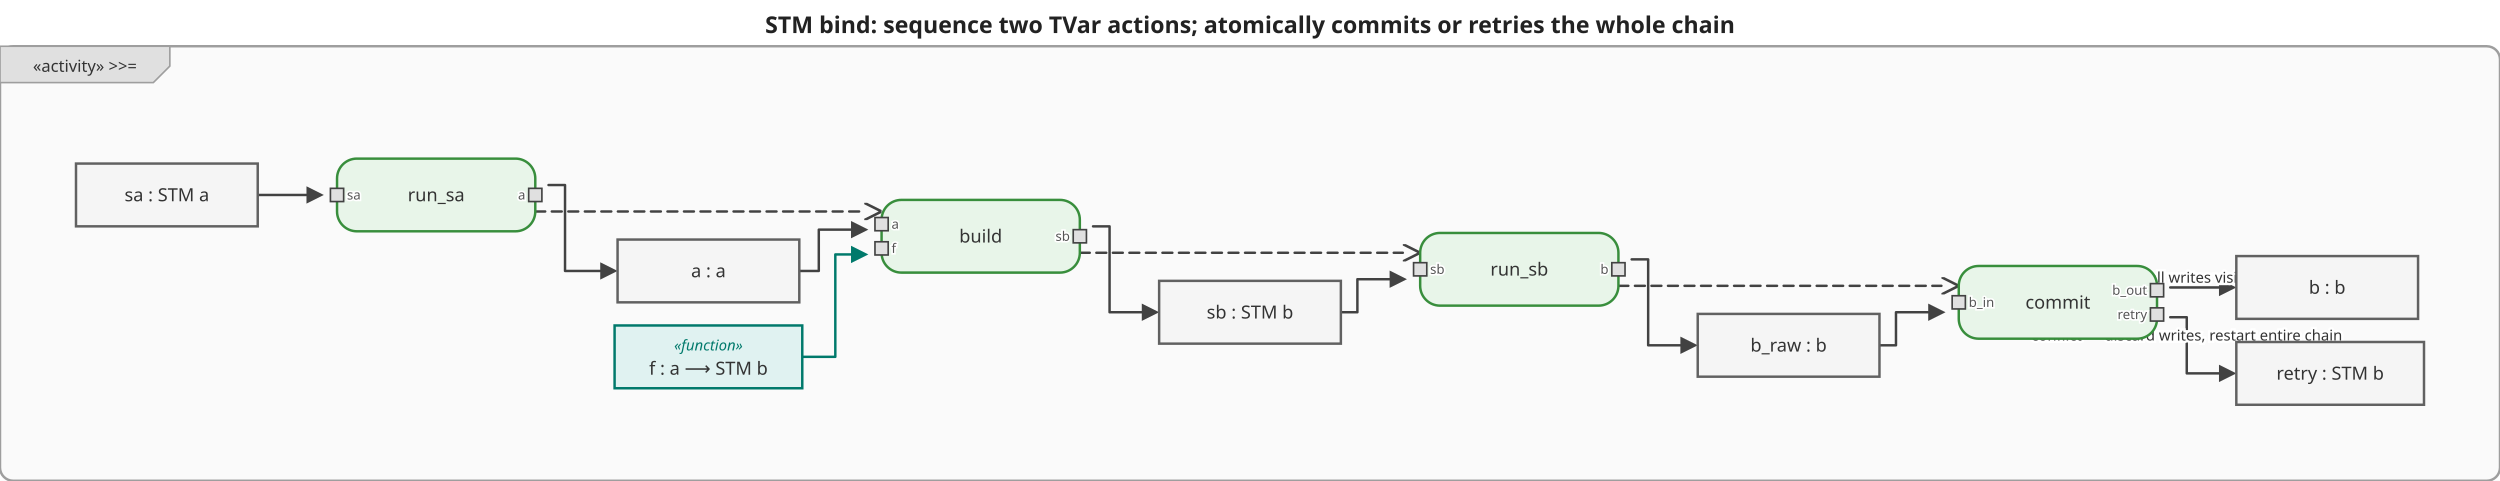
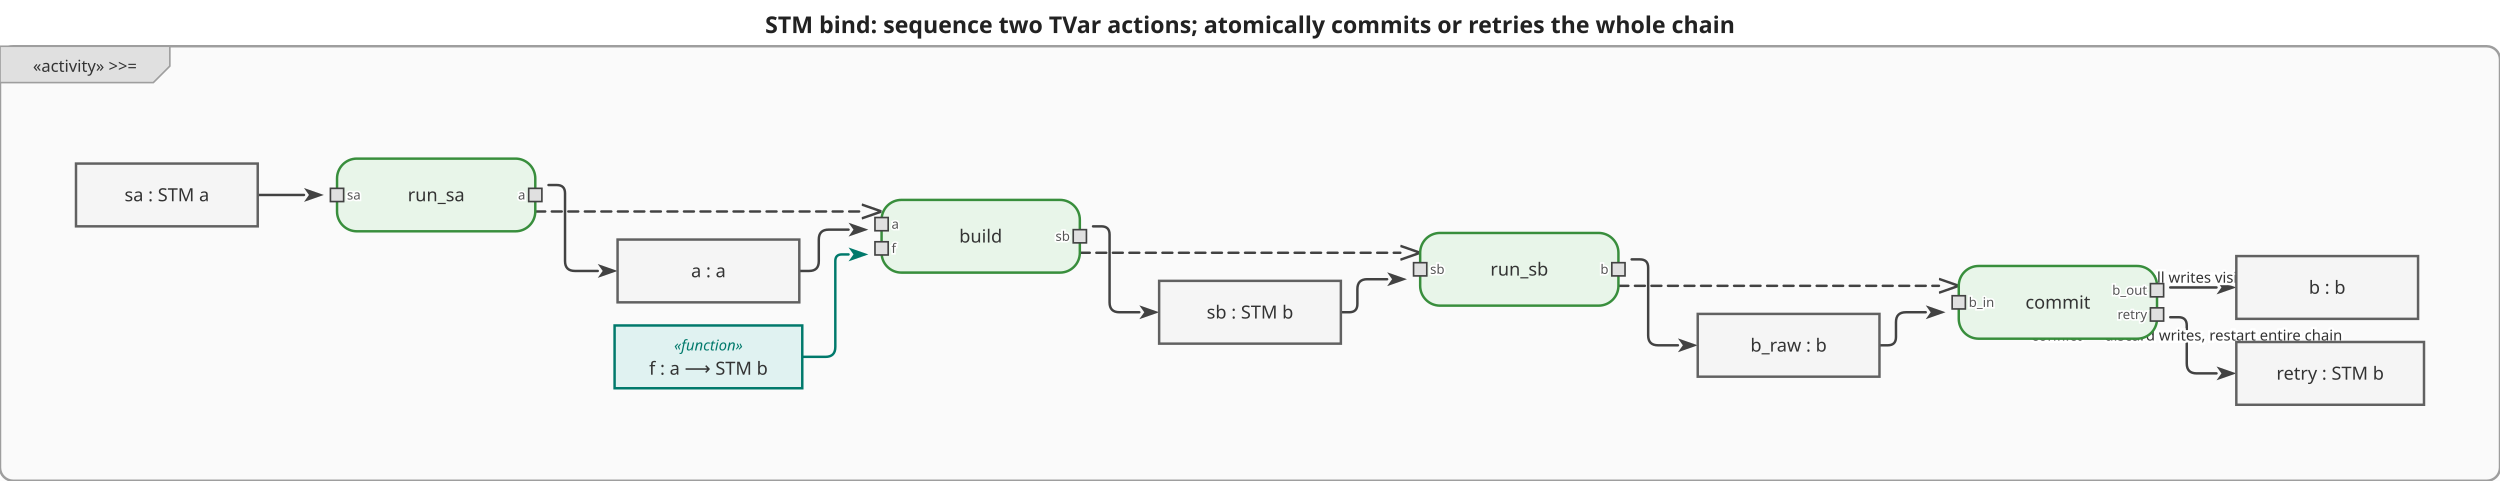
<svg xmlns="http://www.w3.org/2000/svg" viewBox="0 0 1513.2 291" width="1513.2" height="291">
  <defs>
-     <marker id="arrowFilled" viewBox="0 0 10 10" refX="0" refY="5" markerWidth="7" markerHeight="7" orient="auto-start-reverse">
-       <path d="M0,0 L10,5 L0,10 z" fill="#424242" />
+     <marker id="arrowFilled" viewBox="0 0 10 10" refX="0" refY="5" markerWidth="8" markerHeight="8" orient="auto-start-reverse">
+       <path d="M0,1.5 L10,5 L0,8.5 L2.5,5 Z" fill="#424242" />
    </marker>
-     <marker id="arrowOpen" viewBox="0 0 10 10" refX="0" refY="5" markerWidth="7" markerHeight="7" orient="auto-start-reverse">
-       <path d="M0,0 L10,5 L0,10" fill="none" stroke="#424242" stroke-width="1.5" />
+     <marker id="arrowOpen" viewBox="0 0 10 10" refX="0" refY="5" markerWidth="8" markerHeight="8" orient="auto-start-reverse">
+       <path d="M0,1.5 L10,5 L0,8.5" fill="none" stroke="#424242" stroke-width="1.25" />
    </marker>
-     <marker id="arrowHof" viewBox="0 0 10 10" refX="0" refY="5" markerWidth="7" markerHeight="7" orient="auto-start-reverse">
-       <path d="M0,0 L10,5 L0,10 z" fill="#00796b" />
+     <marker id="arrowHof" viewBox="0 0 10 10" refX="0" refY="5" markerWidth="8" markerHeight="8" orient="auto-start-reverse">
+       <path d="M0,1.5 L10,5 L0,8.5 L2.5,5 Z" fill="#00796b" />
    </marker>
  </defs>
  <rect width="1513.2" height="291" fill="white" />
  <text x="756.6" y="20" text-anchor="middle" font-size="14" font-weight="bold" font-family="sans-serif" fill="#222">STM bind: sequence two TVar actions; atomically commits or retries the whole chain</text>
  <g transform="translate(0,28)">
    <rect x="0" y="0" width="1513.2" height="263" rx="8" fill="#fafafa" stroke="#9e9e9e" stroke-width="1.5" />
    <g class="activity-frame-tab">
      <path d="M0,0 L102.8,0 L102.8,12 L92.8,22 L0,22 Z" fill="#e0e0e0" stroke="#9e9e9e" stroke-width="1" />
      <text x="51.4" y="12" text-anchor="middle" font-size="10" font-family="sans-serif" dominant-baseline="middle" fill="#333">«activity» &gt;&gt;=</text>
    </g>
    <g class="edge">
-       <path d="M156.0,90.0 L185.5,90.0" fill="none" stroke="#424242" stroke-width="1.5" stroke-linejoin="round" stroke-linecap="round" marker-end="url(#arrowFilled)" />
+       <path d="M156.0,90.0 L184.0,90.0" fill="none" stroke="#424242" stroke-width="1.5" stroke-linejoin="round" stroke-linecap="round" marker-end="url(#arrowFilled)" />
    </g>
    <g class="edge">
-       <path d="M332.0,84.0 L342.0,84.0 L342.0,136.0 L363.3,136.0" fill="none" stroke="#424242" stroke-width="1.5" stroke-linejoin="round" stroke-linecap="round" marker-end="url(#arrowFilled)" />
+       <path d="M332.0,84.0 L337.0,84.0 Q342.0,84.0 342.0,89.0 L342.0,130.0 Q342.0,136.0 348.0,136.0 L361.8,136.0" fill="none" stroke="#424242" stroke-width="1.5" stroke-linejoin="round" stroke-linecap="round" marker-end="url(#arrowFilled)" />
    </g>
    <g class="edge">
-       <path d="M483.8,136.0 L495.6,136.0 L495.6,111.0 L515.1,111.0" fill="none" stroke="#424242" stroke-width="1.5" stroke-linejoin="round" stroke-linecap="round" marker-end="url(#arrowFilled)" />
+       <path d="M483.8,136.0 L489.7,136.0 Q495.6,136.0 495.6,130.1 L495.6,117.0 Q495.6,111.0 501.6,111.0 L513.6,111.0" fill="none" stroke="#424242" stroke-width="1.5" stroke-linejoin="round" stroke-linecap="round" marker-end="url(#arrowFilled)" />
    </g>
    <g class="edge hof-edge">
-       <path d="M485.6,188.0 L505.6,188.0 L505.6,126.0 L515.1,126.0" fill="none" stroke="#00796b" stroke-width="1.5" stroke-linejoin="round" stroke-linecap="round" marker-end="url(#arrowHof)" />
+       <path d="M485.6,188.0 L499.6,188.0 Q505.6,188.0 505.6,182.0 L505.6,130.0 Q505.6,126.0 509.6,126.0 L513.6,126.0" fill="none" stroke="#00796b" stroke-width="1.5" stroke-linejoin="round" stroke-linecap="round" marker-end="url(#arrowHof)" />
    </g>
    <g class="edge">
-       <path d="M661.6,109.0 L671.6,109.0 L671.6,161.0 L691.1,161.0" fill="none" stroke="#424242" stroke-width="1.5" stroke-linejoin="round" stroke-linecap="round" marker-end="url(#arrowFilled)" />
+       <path d="M661.6,109.0 L666.6,109.0 Q671.6,109.0 671.6,114.0 L671.6,155.0 Q671.6,161.0 677.6,161.0 L689.6,161.0" fill="none" stroke="#424242" stroke-width="1.5" stroke-linejoin="round" stroke-linecap="round" marker-end="url(#arrowFilled)" />
    </g>
    <g class="edge">
-       <path d="M811.6,161.0 L821.6,161.0 L821.6,141.0 L841.1,141.0" fill="none" stroke="#424242" stroke-width="1.5" stroke-linejoin="round" stroke-linecap="round" marker-end="url(#arrowFilled)" />
+       <path d="M811.6,161.0 L816.6,161.0 Q821.6,161.0 821.6,156.0 L821.6,147.0 Q821.6,141.0 827.6,141.0 L839.6,141.0" fill="none" stroke="#424242" stroke-width="1.5" stroke-linejoin="round" stroke-linecap="round" marker-end="url(#arrowFilled)" />
    </g>
    <g class="edge">
-       <path d="M987.6,129.0 L997.6,129.0 L997.6,181.0 L1017.1,181.0" fill="none" stroke="#424242" stroke-width="1.5" stroke-linejoin="round" stroke-linecap="round" marker-end="url(#arrowFilled)" />
+       <path d="M987.6,129.0 L992.6,129.0 Q997.6,129.0 997.6,134.0 L997.6,175.0 Q997.6,181.0 1003.6,181.0 L1015.6,181.0" fill="none" stroke="#424242" stroke-width="1.5" stroke-linejoin="round" stroke-linecap="round" marker-end="url(#arrowFilled)" />
    </g>
    <g class="edge">
-       <path d="M1137.6,181.0 L1147.6,181.0 L1147.6,161.0 L1167.1,161.0" fill="none" stroke="#424242" stroke-width="1.5" stroke-linejoin="round" stroke-linecap="round" marker-end="url(#arrowFilled)" />
+       <path d="M1137.6,181.0 L1142.6,181.0 Q1147.6,181.0 1147.6,176.0 L1147.6,167.0 Q1147.6,161.0 1153.6,161.0 L1165.6,161.0" fill="none" stroke="#424242" stroke-width="1.5" stroke-linejoin="round" stroke-linecap="round" marker-end="url(#arrowFilled)" />
    </g>
    <g class="edge">
-       <path d="M1313.6,146.0 L1343.1,146.0" fill="none" stroke="#424242" stroke-width="1.5" stroke-linejoin="round" stroke-linecap="round" marker-end="url(#arrowFilled)" />
+       <path d="M1313.6,146.0 L1341.6,146.0" fill="none" stroke="#424242" stroke-width="1.5" stroke-linejoin="round" stroke-linecap="round" marker-end="url(#arrowFilled)" />
      <text x="1333.6" y="140" text-anchor="middle" dominant-baseline="middle" font-size="9" font-family="sans-serif" fill="#333" stroke="white" stroke-width="3" paint-order="stroke fill">commit — all writes visible atomically</text>
    </g>
    <g class="edge">
-       <path d="M1313.6,164.0 L1323.6,164.0 L1323.6,198.0 L1343.1,198.0" fill="none" stroke="#424242" stroke-width="1.5" stroke-linejoin="round" stroke-linecap="round" marker-end="url(#arrowFilled)" />
+       <path d="M1313.6,164.0 L1318.6,164.0 Q1323.6,164.0 1323.6,169.0 L1323.6,192.0 Q1323.6,198.0 1329.6,198.0 L1341.6,198.0" fill="none" stroke="#424242" stroke-width="1.5" stroke-linejoin="round" stroke-linecap="round" marker-end="url(#arrowFilled)" />
      <text x="1323.6" y="175" text-anchor="middle" dominant-baseline="middle" font-size="9" font-family="sans-serif" fill="#333" stroke="white" stroke-width="3" paint-order="stroke fill">conflict — discard writes, restart entire chain</text>
    </g>
    <g class="edge">
-       <path d="M324.0,100.0 L523.1,100.0" fill="none" stroke="#424242" stroke-width="1.5" stroke-linejoin="round" stroke-linecap="round" marker-end="url(#arrowOpen)" stroke-dasharray="6,4" />
+       <path d="M324.0,100.0 L521.6,100.0" fill="none" stroke="#424242" stroke-width="1.5" stroke-linejoin="round" stroke-linecap="round" marker-end="url(#arrowOpen)" stroke-dasharray="6,4" />
    </g>
    <g class="edge">
-       <path d="M653.6,125.0 L849.1,125.0" fill="none" stroke="#424242" stroke-width="1.5" stroke-linejoin="round" stroke-linecap="round" marker-end="url(#arrowOpen)" stroke-dasharray="6,4" />
+       <path d="M653.6,125.0 L847.6,125.0" fill="none" stroke="#424242" stroke-width="1.5" stroke-linejoin="round" stroke-linecap="round" marker-end="url(#arrowOpen)" stroke-dasharray="6,4" />
    </g>
    <g class="edge">
-       <path d="M979.6,145.0 L1175.1,145.0" fill="none" stroke="#424242" stroke-width="1.5" stroke-linejoin="round" stroke-linecap="round" marker-end="url(#arrowOpen)" stroke-dasharray="6,4" />
+       <path d="M979.6,145.0 L1173.6,145.0" fill="none" stroke="#424242" stroke-width="1.5" stroke-linejoin="round" stroke-linecap="round" marker-end="url(#arrowOpen)" stroke-dasharray="6,4" />
    </g>
    <g class="action-node">
      <rect x="204" y="68" width="120" height="44" rx="12" fill="#e8f5e9" stroke="#388e3c" stroke-width="1.5" />
      <text class="action-label" x="264" y="90" text-anchor="middle" font-size="11" font-family="sans-serif" dominant-baseline="middle" fill="#333">run_sa</text>
      <g class="pin pin-in">
        <rect x="200" y="86" width="8" height="8" fill="#e0e0e0" stroke="#424242" stroke-width="1" />
        <text x="210" y="90" text-anchor="start" font-size="8" font-family="sans-serif" dominant-baseline="middle" fill="#555" stroke="white" stroke-width="2" paint-order="stroke fill">sa</text>
      </g>
      <g class="pin pin-out">
        <rect x="320" y="86" width="8" height="8" fill="#e0e0e0" stroke="#424242" stroke-width="1" />
        <text x="318" y="90" text-anchor="end" font-size="8" font-family="sans-serif" dominant-baseline="middle" fill="#555" stroke="white" stroke-width="2" paint-order="stroke fill">a</text>
      </g>
    </g>
    <g class="action-node">
      <rect x="533.6" y="93" width="120" height="44" rx="12" fill="#e8f5e9" stroke="#388e3c" stroke-width="1.5" />
      <text class="action-label" x="593.6" y="115" text-anchor="middle" font-size="11" font-family="sans-serif" dominant-baseline="middle" fill="#333">build</text>
      <g class="pin pin-in">
        <rect x="529.6" y="103.667" width="8" height="8" fill="#e0e0e0" stroke="#424242" stroke-width="1" />
        <text x="539.6" y="107.667" text-anchor="start" font-size="8" font-family="sans-serif" dominant-baseline="middle" fill="#555" stroke="white" stroke-width="2" paint-order="stroke fill">a</text>
      </g>
      <g class="pin pin-in">
        <rect x="529.6" y="118.333" width="8" height="8" fill="#e0e0e0" stroke="#424242" stroke-width="1" />
        <text x="539.6" y="122.333" text-anchor="start" font-size="8" font-family="sans-serif" dominant-baseline="middle" fill="#555" stroke="white" stroke-width="2" paint-order="stroke fill">f</text>
      </g>
      <g class="pin pin-out">
        <rect x="649.6" y="111" width="8" height="8" fill="#e0e0e0" stroke="#424242" stroke-width="1" />
        <text x="647.6" y="115" text-anchor="end" font-size="8" font-family="sans-serif" dominant-baseline="middle" fill="#555" stroke="white" stroke-width="2" paint-order="stroke fill">sb</text>
      </g>
    </g>
    <g class="action-node">
      <rect x="859.6" y="113" width="120" height="44" rx="12" fill="#e8f5e9" stroke="#388e3c" stroke-width="1.5" />
      <text class="action-label" x="919.6" y="135" text-anchor="middle" font-size="11" font-family="sans-serif" dominant-baseline="middle" fill="#333">run_sb</text>
      <g class="pin pin-in">
        <rect x="855.6" y="131" width="8" height="8" fill="#e0e0e0" stroke="#424242" stroke-width="1" />
        <text x="865.6" y="135" text-anchor="start" font-size="8" font-family="sans-serif" dominant-baseline="middle" fill="#555" stroke="white" stroke-width="2" paint-order="stroke fill">sb</text>
      </g>
      <g class="pin pin-out">
        <rect x="975.6" y="131" width="8" height="8" fill="#e0e0e0" stroke="#424242" stroke-width="1" />
        <text x="973.6" y="135" text-anchor="end" font-size="8" font-family="sans-serif" dominant-baseline="middle" fill="#555" stroke="white" stroke-width="2" paint-order="stroke fill">b</text>
      </g>
    </g>
    <g class="action-node">
      <rect x="1185.6" y="133" width="120" height="44" rx="12" fill="#e8f5e9" stroke="#388e3c" stroke-width="1.5" />
      <text class="action-label" x="1245.6" y="155" text-anchor="middle" font-size="11" font-family="sans-serif" dominant-baseline="middle" fill="#333">commit</text>
      <g class="pin pin-in">
        <rect x="1181.6" y="151" width="8" height="8" fill="#e0e0e0" stroke="#424242" stroke-width="1" />
        <text x="1191.6" y="155" text-anchor="start" font-size="8" font-family="sans-serif" dominant-baseline="middle" fill="#555" stroke="white" stroke-width="2" paint-order="stroke fill">b_in</text>
      </g>
      <g class="pin pin-out">
        <rect x="1301.6" y="143.667" width="8" height="8" fill="#e0e0e0" stroke="#424242" stroke-width="1" />
        <text x="1299.6" y="147.667" text-anchor="end" font-size="8" font-family="sans-serif" dominant-baseline="middle" fill="#555" stroke="white" stroke-width="2" paint-order="stroke fill">b_out</text>
      </g>
      <g class="pin pin-out">
        <rect x="1301.6" y="158.333" width="8" height="8" fill="#e0e0e0" stroke="#424242" stroke-width="1" />
        <text x="1299.6" y="162.333" text-anchor="end" font-size="8" font-family="sans-serif" dominant-baseline="middle" fill="#555" stroke="white" stroke-width="2" paint-order="stroke fill">retry</text>
      </g>
    </g>
    <g class="object-node">
      <rect x="46" y="71" width="110" height="38" fill="#f5f5f5" stroke="#616161" stroke-width="1.5" />
      <text x="101" y="90" text-anchor="middle" font-size="11" font-family="sans-serif" dominant-baseline="middle" fill="#333">sa : STM a</text>
    </g>
    <g class="object-node hof">
      <rect x="372" y="169" width="113.6" height="38" fill="#e0f2f1" stroke="#00796b" stroke-width="1.5" />
      <text x="428.8" y="181" text-anchor="middle" font-size="9" font-style="italic" font-family="sans-serif" dominant-baseline="middle" fill="#00796b">«function»</text>
      <text x="428.8" y="195" text-anchor="middle" font-size="11" font-family="sans-serif" dominant-baseline="middle" fill="#333">f : a ⟶ STM b</text>
    </g>
    <g class="object-node">
      <rect x="373.8" y="117" width="110" height="38" fill="#f5f5f5" stroke="#616161" stroke-width="1.5" />
      <text x="428.8" y="136" text-anchor="middle" font-size="11" font-family="sans-serif" dominant-baseline="middle" fill="#333">a : a</text>
    </g>
    <g class="object-node">
      <rect x="701.6" y="142" width="110" height="38" fill="#f5f5f5" stroke="#616161" stroke-width="1.5" />
      <text x="756.6" y="161" text-anchor="middle" font-size="11" font-family="sans-serif" dominant-baseline="middle" fill="#333">sb : STM b</text>
    </g>
    <g class="object-node">
      <rect x="1027.6" y="162" width="110" height="38" fill="#f5f5f5" stroke="#616161" stroke-width="1.5" />
      <text x="1082.6" y="181" text-anchor="middle" font-size="11" font-family="sans-serif" dominant-baseline="middle" fill="#333">b_raw : b</text>
    </g>
    <g class="object-node">
      <rect x="1353.6" y="127" width="110" height="38" fill="#f5f5f5" stroke="#616161" stroke-width="1.5" />
      <text x="1408.6" y="146" text-anchor="middle" font-size="11" font-family="sans-serif" dominant-baseline="middle" fill="#333">b : b</text>
    </g>
    <g class="object-node">
      <rect x="1353.6" y="179" width="113.6" height="38" fill="#f5f5f5" stroke="#616161" stroke-width="1.5" />
      <text x="1410.4" y="198" text-anchor="middle" font-size="11" font-family="sans-serif" dominant-baseline="middle" fill="#333">retry : STM b</text>
    </g>
  </g>
</svg>
